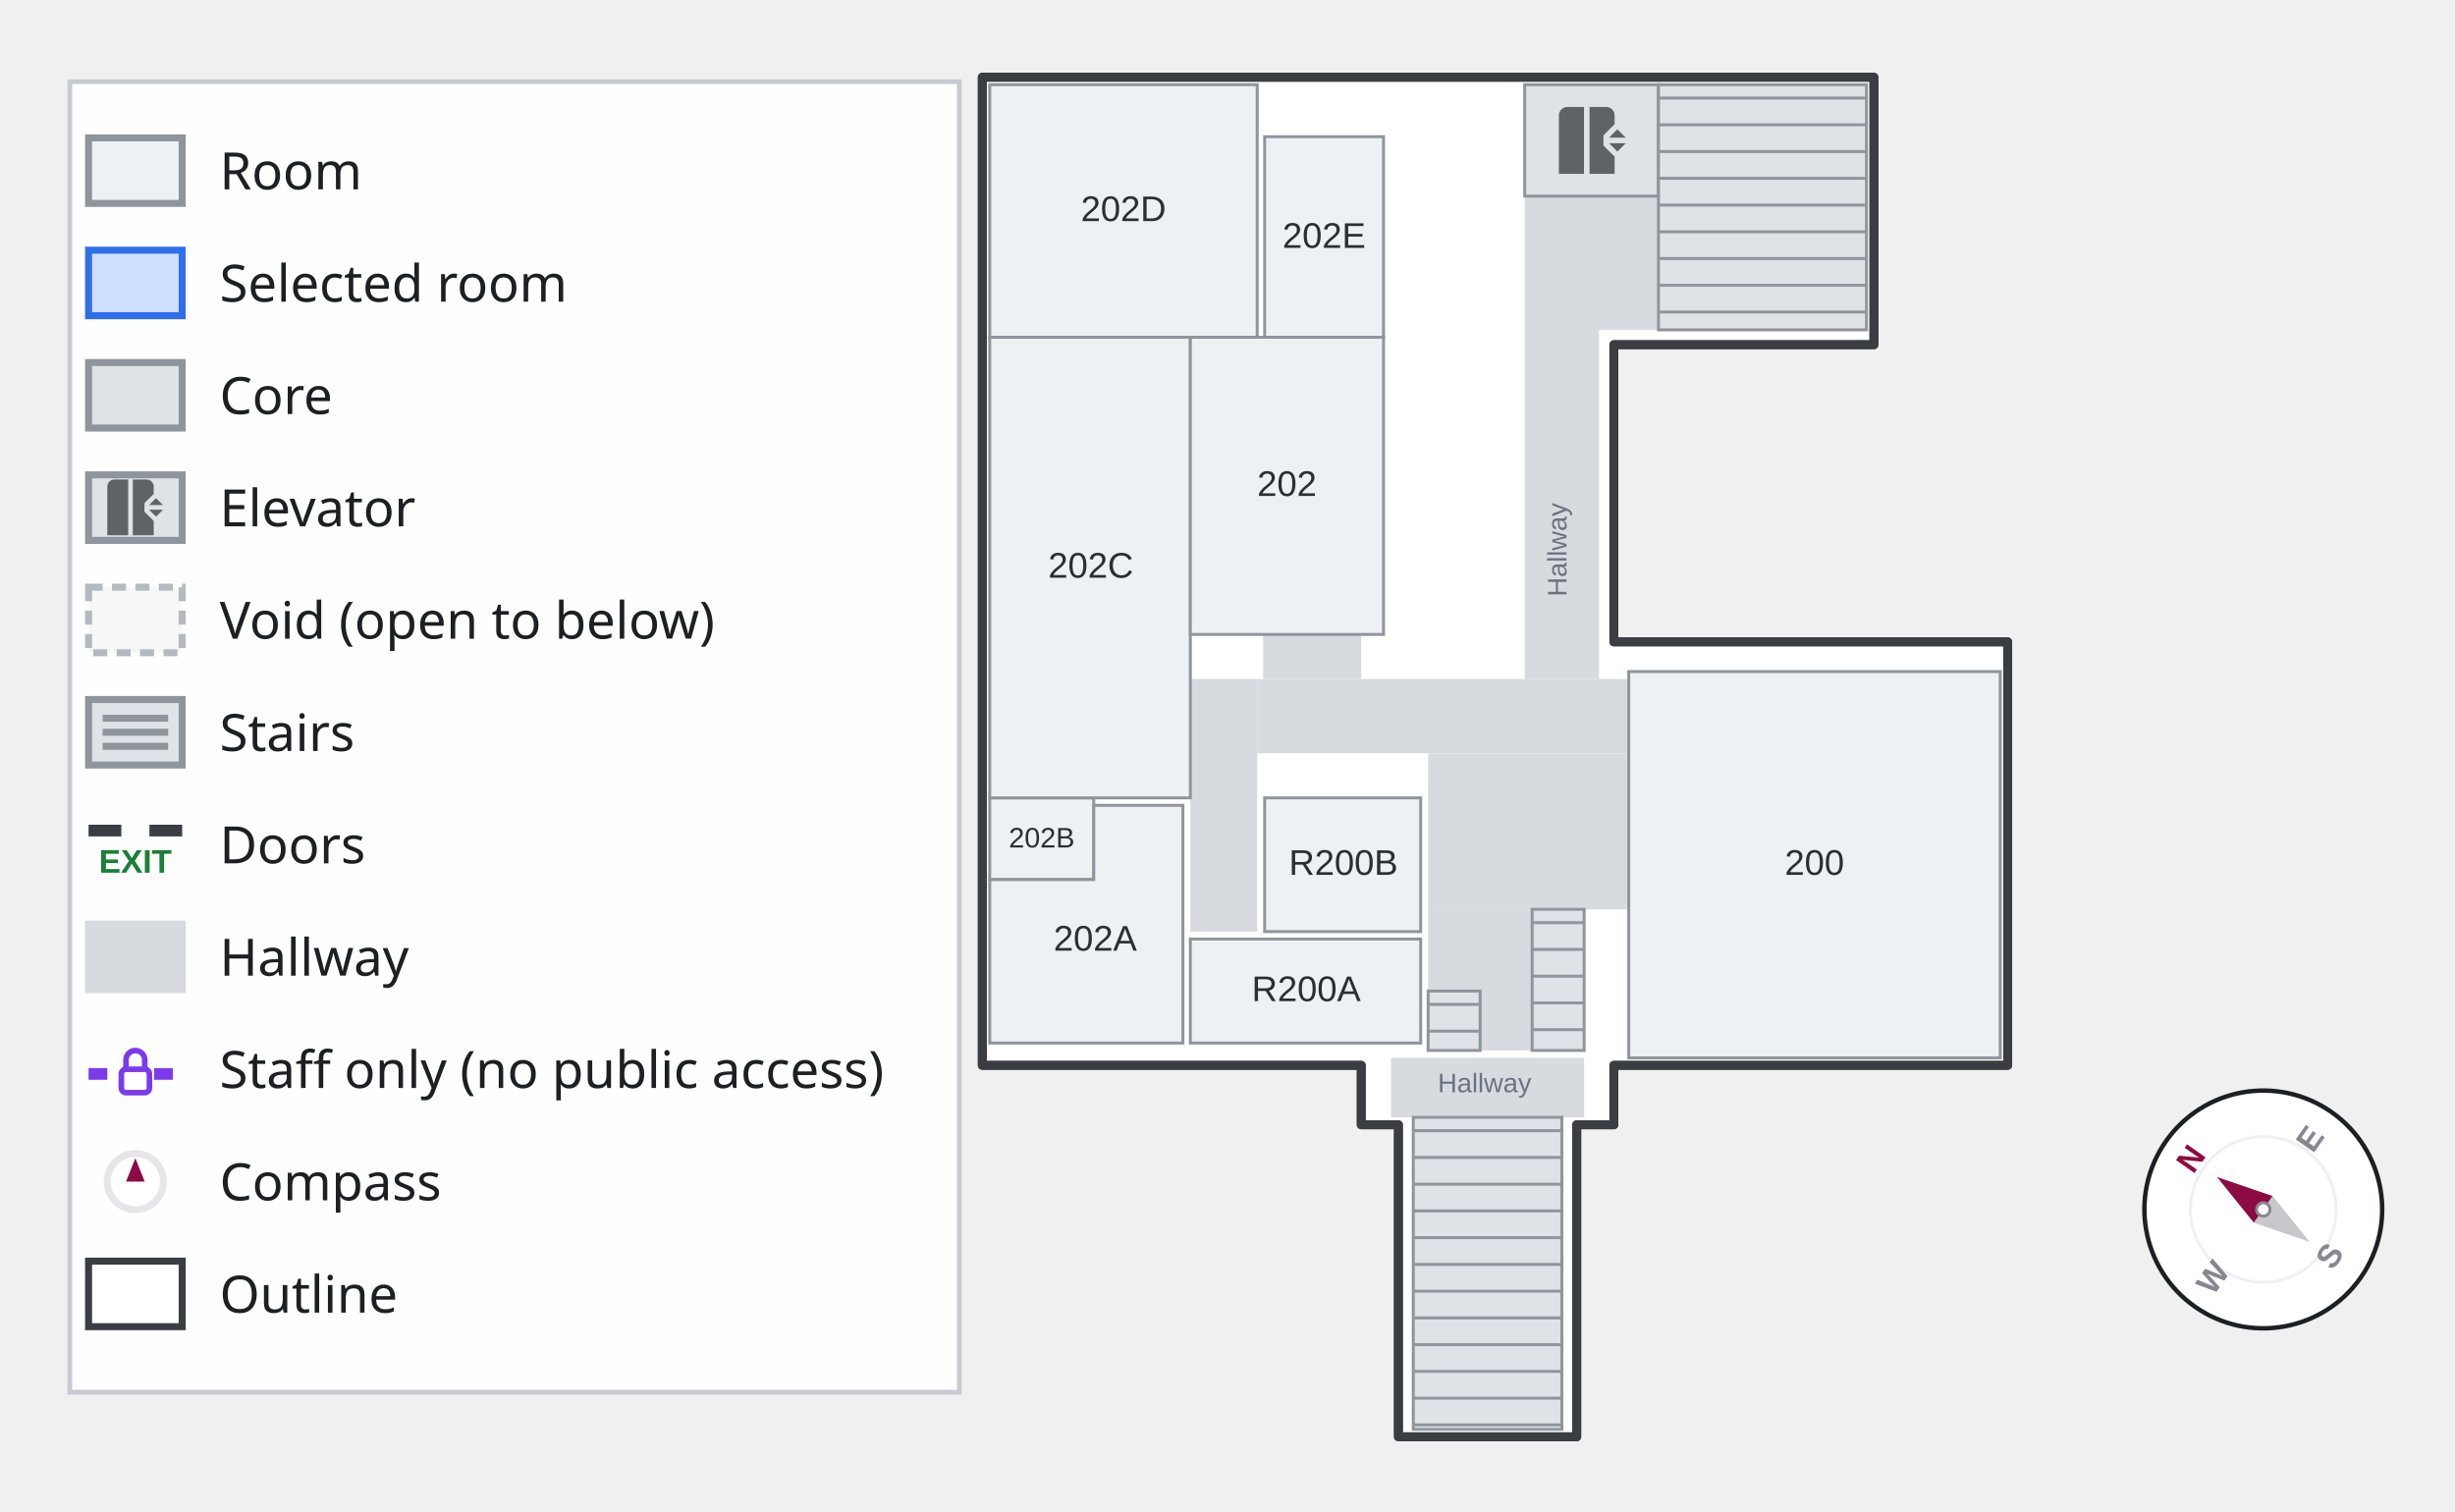
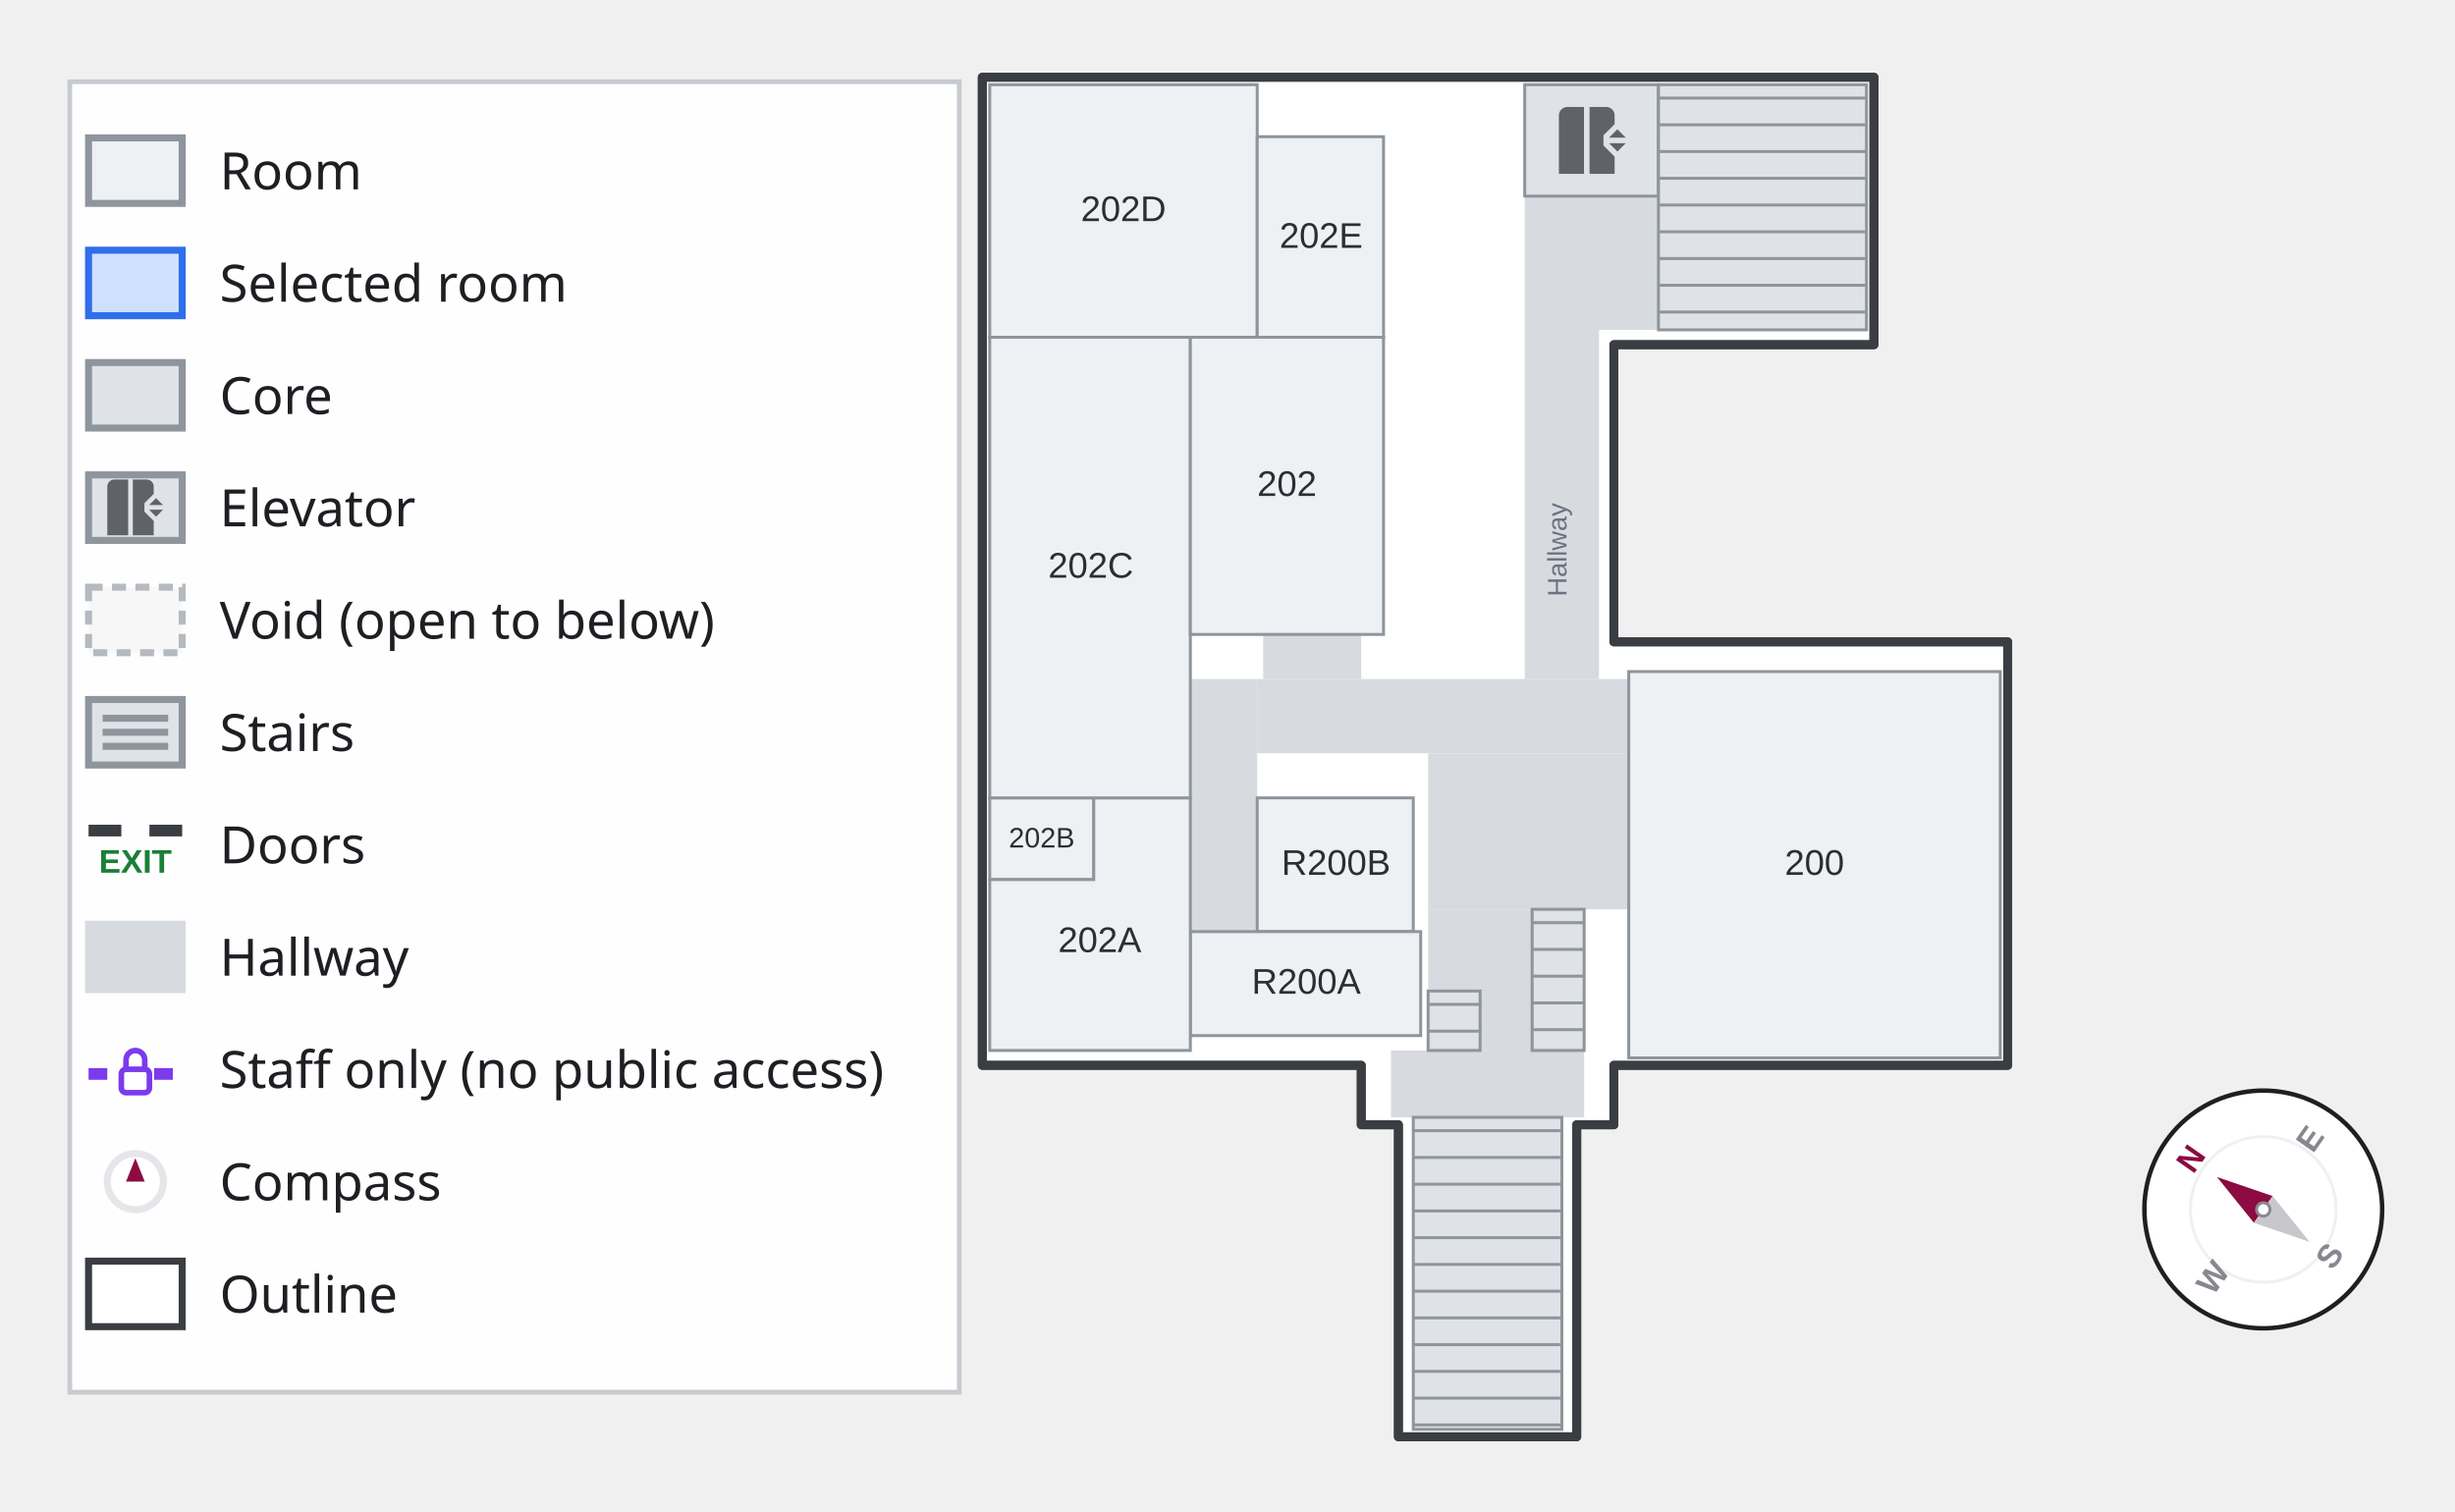
<svg xmlns="http://www.w3.org/2000/svg" viewBox="-656 -52 1652 1017" font-family="-apple-system, 'SF Pro Text', 'Helvetica Neue', Arial, sans-serif">
  <style>
    .floor { fill: #ffffff; stroke: #3a3d42; stroke-width: 6; stroke-linejoin: round; }
    .room  { fill: #eef1f4; stroke: #8f959c; stroke-width: 2; }
    .ours  { fill: #f5e3ea; stroke: #8f959c; stroke-width: 2; }
    .core  { fill: #dfe3e8; stroke: #8f959c; stroke-width: 2; }
    .void  { fill: #f7f7f8; stroke: #b5bac0; stroke-width: 2; stroke-dasharray: 10 8; }
    .dim   { fill: #8a8f96; text-anchor: middle; dominant-baseline: middle; }
    .stair { stroke: #8f959c; stroke-width: 2; }
    .hall  { fill: #d7dbe0; stroke: none; }
    .hall-lbl { fill: #6b7280; font-size: 18px; text-anchor: middle; dominant-baseline: middle; }
    .authwall { stroke: #7c3aed; stroke-width: 6; stroke-dasharray: 10 8; }
    .door  { stroke: #ffffff; stroke-width: 10; }
    .lbl   { fill: #2b2e33; font-size: 24px; text-anchor: middle; dominant-baseline: middle; }
    .lblS  { fill: #2b2e33; font-size: 19px; text-anchor: middle; dominant-baseline: middle; }
    .name  { fill: #1d1f23; font-size: 30px; font-weight: 700; text-anchor: middle; dominant-baseline: middle; }
    .exit  { fill: #1a7f37; font-size: 20px; font-weight: 700; text-anchor: middle; dominant-baseline: middle; }
    .compass-letter { font-size: 22px; font-weight: 600; fill: #8a8690; text-anchor: middle; }
    .compass-north  { fill: #8C0B42; }
    .floor-edge { fill:none; stroke:#3a3d42; stroke-width:6; stroke-linejoin:round; }
  </style>
  <polygon class="floor" points="605,0 605,180 430,180 430,380 695,380 695,665 430,665 430,705 405,705 405,915 285,915 285,705 260,705 260,665 5,665 5,0" />
  <rect class="hall" x="370" y="80" width="90" height="90" />
  <rect class="hall" x="370" y="170" width="50" height="235" />
  <rect class="hall" x="145" y="405" width="45" height="170" />
  <rect class="hall" x="194" y="375" width="66" height="30" />
  <rect class="hall" x="190" y="405" width="250" height="50" />
  <rect class="hall" x="305" y="455" width="135" height="105" />
  <rect class="hall" x="305" y="560" width="70" height="55" />
-   <rect class="hall" x="280" y="660" width="130" height="40" />
+   <rect class="hall" x="280" y="655" width="130" height="45" />
  <rect class="hall" x="340" y="610" width="35" height="45" />
  <text class="hall-lbl" transform="rotate(-90 393 318)" x="393" y="318">Hallway</text>
-   <text class="hall-lbl" x="343" y="678">Hallway</text>
  <rect class="room" x="440" y="400" width="250" height="260" />
  <text class="lbl" x="565" y="530">200</text>
  <rect class="core" x="370" y="5" width="90" height="75" />
  <g class="icon" transform="translate(393,20) scale(1.875)">
    <path d="m21 16-3-3h6zm0-8-3 3h6zm-12-8h-6c-1.654 0-3 1.346-3 3v21h9zm11 6.171v-3.171c0-1.654-1.346-3-3-3h-6v24h9v-6.171l-4-4v-3.657l4-4z" fill="#5f6368" />
  </g>
-   <rect class="room" x="195" y="485" width="105" height="90" />
-   <text class="lbl" x="248" y="530">R200B</text>
-   <rect class="room" x="145" y="580" width="155" height="70" />
-   <text class="lbl" x="223" y="615">R200A</text>
+   <rect class="room" x="190" y="485" width="105" height="90" />
+   <text class="lbl" x="243" y="530">R200B</text>
+   <rect class="room" x="145" y="575" width="155" height="70" />
+   <text class="lbl" x="223" y="610">R200A</text>
  <rect class="room" x="10" y="485" width="70" height="55" />
  <text class="lblS" x="45" y="513">202B</text>
-   <polygon class="room" points="80,540 80,490 140,490 140,650 10,650 10,540" />
-   <text class="lbl" x="81" y="581">202A</text>
+   <polygon class="room" points="80,540 80,485 145,485 145,655 10,655 10,540" />
+   <text class="lbl" x="84" y="582">202A</text>
  <rect class="room" x="10" y="5" width="180" height="170" />
  <text class="lbl" x="100" y="90">202D</text>
-   <rect class="room" x="195" y="40" width="80" height="135" />
-   <text class="lbl" x="235" y="108">202E</text>
+   <rect class="room" x="190" y="40" width="85" height="135" />
+   <text class="lbl" x="233" y="108">202E</text>
  <rect class="room" x="10" y="175" width="135" height="310" />
  <text class="lbl" x="78" y="330">202C</text>
  <rect class="room" x="145" y="175" width="130" height="200" />
  <text class="lbl" x="210" y="275">202</text>
  <rect class="core" x="295" y="700" width="100" height="210" />
  <g class="stair">
    <line x1="295" y1="709" x2="395" y2="709" />
    <line x1="295" y1="727" x2="395" y2="727" />
    <line x1="295" y1="745" x2="395" y2="745" />
    <line x1="295" y1="763" x2="395" y2="763" />
    <line x1="295" y1="781" x2="395" y2="781" />
    <line x1="295" y1="799" x2="395" y2="799" />
    <line x1="295" y1="817" x2="395" y2="817" />
    <line x1="295" y1="835" x2="395" y2="835" />
    <line x1="295" y1="853" x2="395" y2="853" />
    <line x1="295" y1="871" x2="395" y2="871" />
    <line x1="295" y1="889" x2="395" y2="889" />
    <line x1="295" y1="907" x2="395" y2="907" />
  </g>
  <rect class="core" x="305" y="615" width="35" height="40" />
  <g class="stair">
    <line x1="305" y1="624" x2="340" y2="624" />
    <line x1="305" y1="642" x2="340" y2="642" />
  </g>
  <rect class="core" x="375" y="560" width="35" height="95" />
  <g class="stair">
    <line x1="375" y1="569" x2="410" y2="569" />
    <line x1="375" y1="587" x2="410" y2="587" />
    <line x1="375" y1="605" x2="410" y2="605" />
    <line x1="375" y1="623" x2="410" y2="623" />
    <line x1="375" y1="641" x2="410" y2="641" />
  </g>
  <rect class="core" x="460" y="5" width="140" height="165" />
  <g class="stair">
    <line x1="460" y1="14" x2="600" y2="14" />
    <line x1="460" y1="32" x2="600" y2="32" />
    <line x1="460" y1="50" x2="600" y2="50" />
    <line x1="460" y1="68" x2="600" y2="68" />
    <line x1="460" y1="86" x2="600" y2="86" />
    <line x1="460" y1="104" x2="600" y2="104" />
    <line x1="460" y1="122" x2="600" y2="122" />
    <line x1="460" y1="140" x2="600" y2="140" />
    <line x1="460" y1="158" x2="600" y2="158" />
  </g>
  <polygon class="floor-edge" points="605,0 605,180 430,180 430,380 695,380 695,665 430,665 430,705 405,705 405,915 285,915 285,705 260,705 260,665 5,665 5,0" />
  <g class="compass" transform="translate(867,762) rotate(305)">
    <circle r="80" fill="#ffffff" stroke="#1d1f23" stroke-width="3" />
    <circle r="49" fill="none" stroke="#f0f0f3" stroke-width="2" />
    <path d="M0,-38 L11,0 L-11,0 Z" fill="#8C0B42" />
    <path d="M0,38 L11,0 L-11,0 Z" fill="#c7c7cc" />
    <circle r="4.5" fill="#ffffff" stroke="#8a8690" stroke-width="2" />
    <text class="compass-letter compass-north" x="0" y="-52">N</text>
    <text class="compass-letter" x="0" y="62">S</text>
    <text class="compass-letter" x="57" y="6">E</text>
    <text class="compass-letter" x="-57" y="6">W</text>
  </g>
  <g class="legend" transform="translate(-609,3) scale(3.15)">
    <rect x="0" y="0" width="190" height="280" fill="#ffffff" fill-opacity="0.92" stroke="#c7cad0" stroke-width="1" />
    <g transform="translate(4,12)">
      <rect x="0" y="0" width="20" height="14" fill="#eef1f4" stroke="#8f959c" stroke-width="1.5" />
      <text x="28" y="11" font-size="11" fill="#1d1f23" font-family="sans-serif">Room</text>
    </g>
    <g transform="translate(4,36)">
      <rect x="0" y="0" width="20" height="14" fill="#cfe0ff" stroke="#2f6feb" stroke-width="1.5" />
      <text x="28" y="11" font-size="11" fill="#1d1f23" font-family="sans-serif">Selected room</text>
    </g>
    <g transform="translate(4,60)">
      <rect x="0" y="0" width="20" height="14" fill="#dfe3e8" stroke="#8f959c" stroke-width="1.5" />
      <text x="28" y="11" font-size="11" fill="#1d1f23" font-family="sans-serif">Core</text>
    </g>
    <g transform="translate(4,84)">
      <rect x="0" y="0" width="20" height="14" fill="#dfe3e8" stroke="#8f959c" stroke-width="1.5" />
      <g class="icon" transform="translate(4,1) scale(0.496)">
        <path d="m21 16-3-3h6zm0-8-3 3h6zm-12-8h-6c-1.654 0-3 1.346-3 3v21h9zm11 6.171v-3.171c0-1.654-1.346-3-3-3h-6v24h9v-6.171l-4-4v-3.657l4-4z" fill="#5f6368" />
      </g>
      <text x="28" y="11" font-size="11" fill="#1d1f23" font-family="sans-serif">Elevator</text>
    </g>
    <g transform="translate(4,108)">
      <rect x="0" y="0" width="20" height="14" fill="#f7f7f8" stroke="#b5bac0" stroke-width="1.5" stroke-dasharray="3 2" />
      <text x="28" y="11" font-size="11" fill="#1d1f23" font-family="sans-serif">Void (open to below)</text>
    </g>
    <g transform="translate(4,132)">
      <rect x="0" y="0" width="20" height="14" fill="#dfe3e8" stroke="#8f959c" stroke-width="1.5" />
      <line x1="3" y1="4" x2="17" y2="4" stroke="#8f959c" stroke-width="1.5" />
      <line x1="3" y1="7" x2="17" y2="7" stroke="#8f959c" stroke-width="1.5" />
      <line x1="3" y1="10" x2="17" y2="10" stroke="#8f959c" stroke-width="1.5" />
      <text x="28" y="11" font-size="11" fill="#1d1f23" font-family="sans-serif">Stairs</text>
    </g>
    <g transform="translate(4,156)">
      <line x1="0" y1="4" x2="7" y2="4" stroke="#3a3d42" stroke-width="2.5" />
      <line x1="13" y1="4" x2="20" y2="4" stroke="#3a3d42" stroke-width="2.5" />
      <text x="10" y="13" fill="#1a7f37" font-size="7" font-weight="700" text-anchor="middle">EXIT</text>
      <text x="28" y="11" font-size="11" fill="#1d1f23" font-family="sans-serif">Doors</text>
    </g>
    <g transform="translate(4,180)">
      <rect x="0" y="0" width="20" height="14" fill="#d7dbe0" stroke="#d7dbe0" stroke-width="1.5" />
      <text x="28" y="11" font-size="11" fill="#1d1f23" font-family="sans-serif">Hallway</text>
    </g>
    <g transform="translate(4,204)">
      <line x1="0" y1="8" x2="20" y2="8" stroke="#7c3aed" stroke-width="2.5" stroke-dasharray="4 3" />
      <path d="M8,7 V5 A2,2 0 0 1 12,5 V7" fill="none" stroke="#7c3aed" stroke-width="1.2" />
      <rect x="7" y="7" width="6" height="5" rx="1" fill="#ffffff" stroke="#7c3aed" stroke-width="1.2" />
      <text x="28" y="11" font-size="11" fill="#1d1f23" font-family="sans-serif">Staff only (no public access)</text>
    </g>
    <g transform="translate(4,228)">
      <circle cx="10" cy="7" r="6" fill="#ffffff" stroke="#e6e6ea" stroke-width="1.5" />
      <path d="M10,2 L12,7 L8,7 Z" fill="#8C0B42" />
      <text x="28" y="11" font-size="11" fill="#1d1f23" font-family="sans-serif">Compass</text>
    </g>
    <g transform="translate(4,252)">
      <rect x="0" y="0" width="20" height="14" fill="#ffffff" stroke="#3a3d42" stroke-width="1.5" />
      <text x="28" y="11" font-size="11" fill="#1d1f23" font-family="sans-serif">Outline</text>
    </g>
  </g>
</svg>
